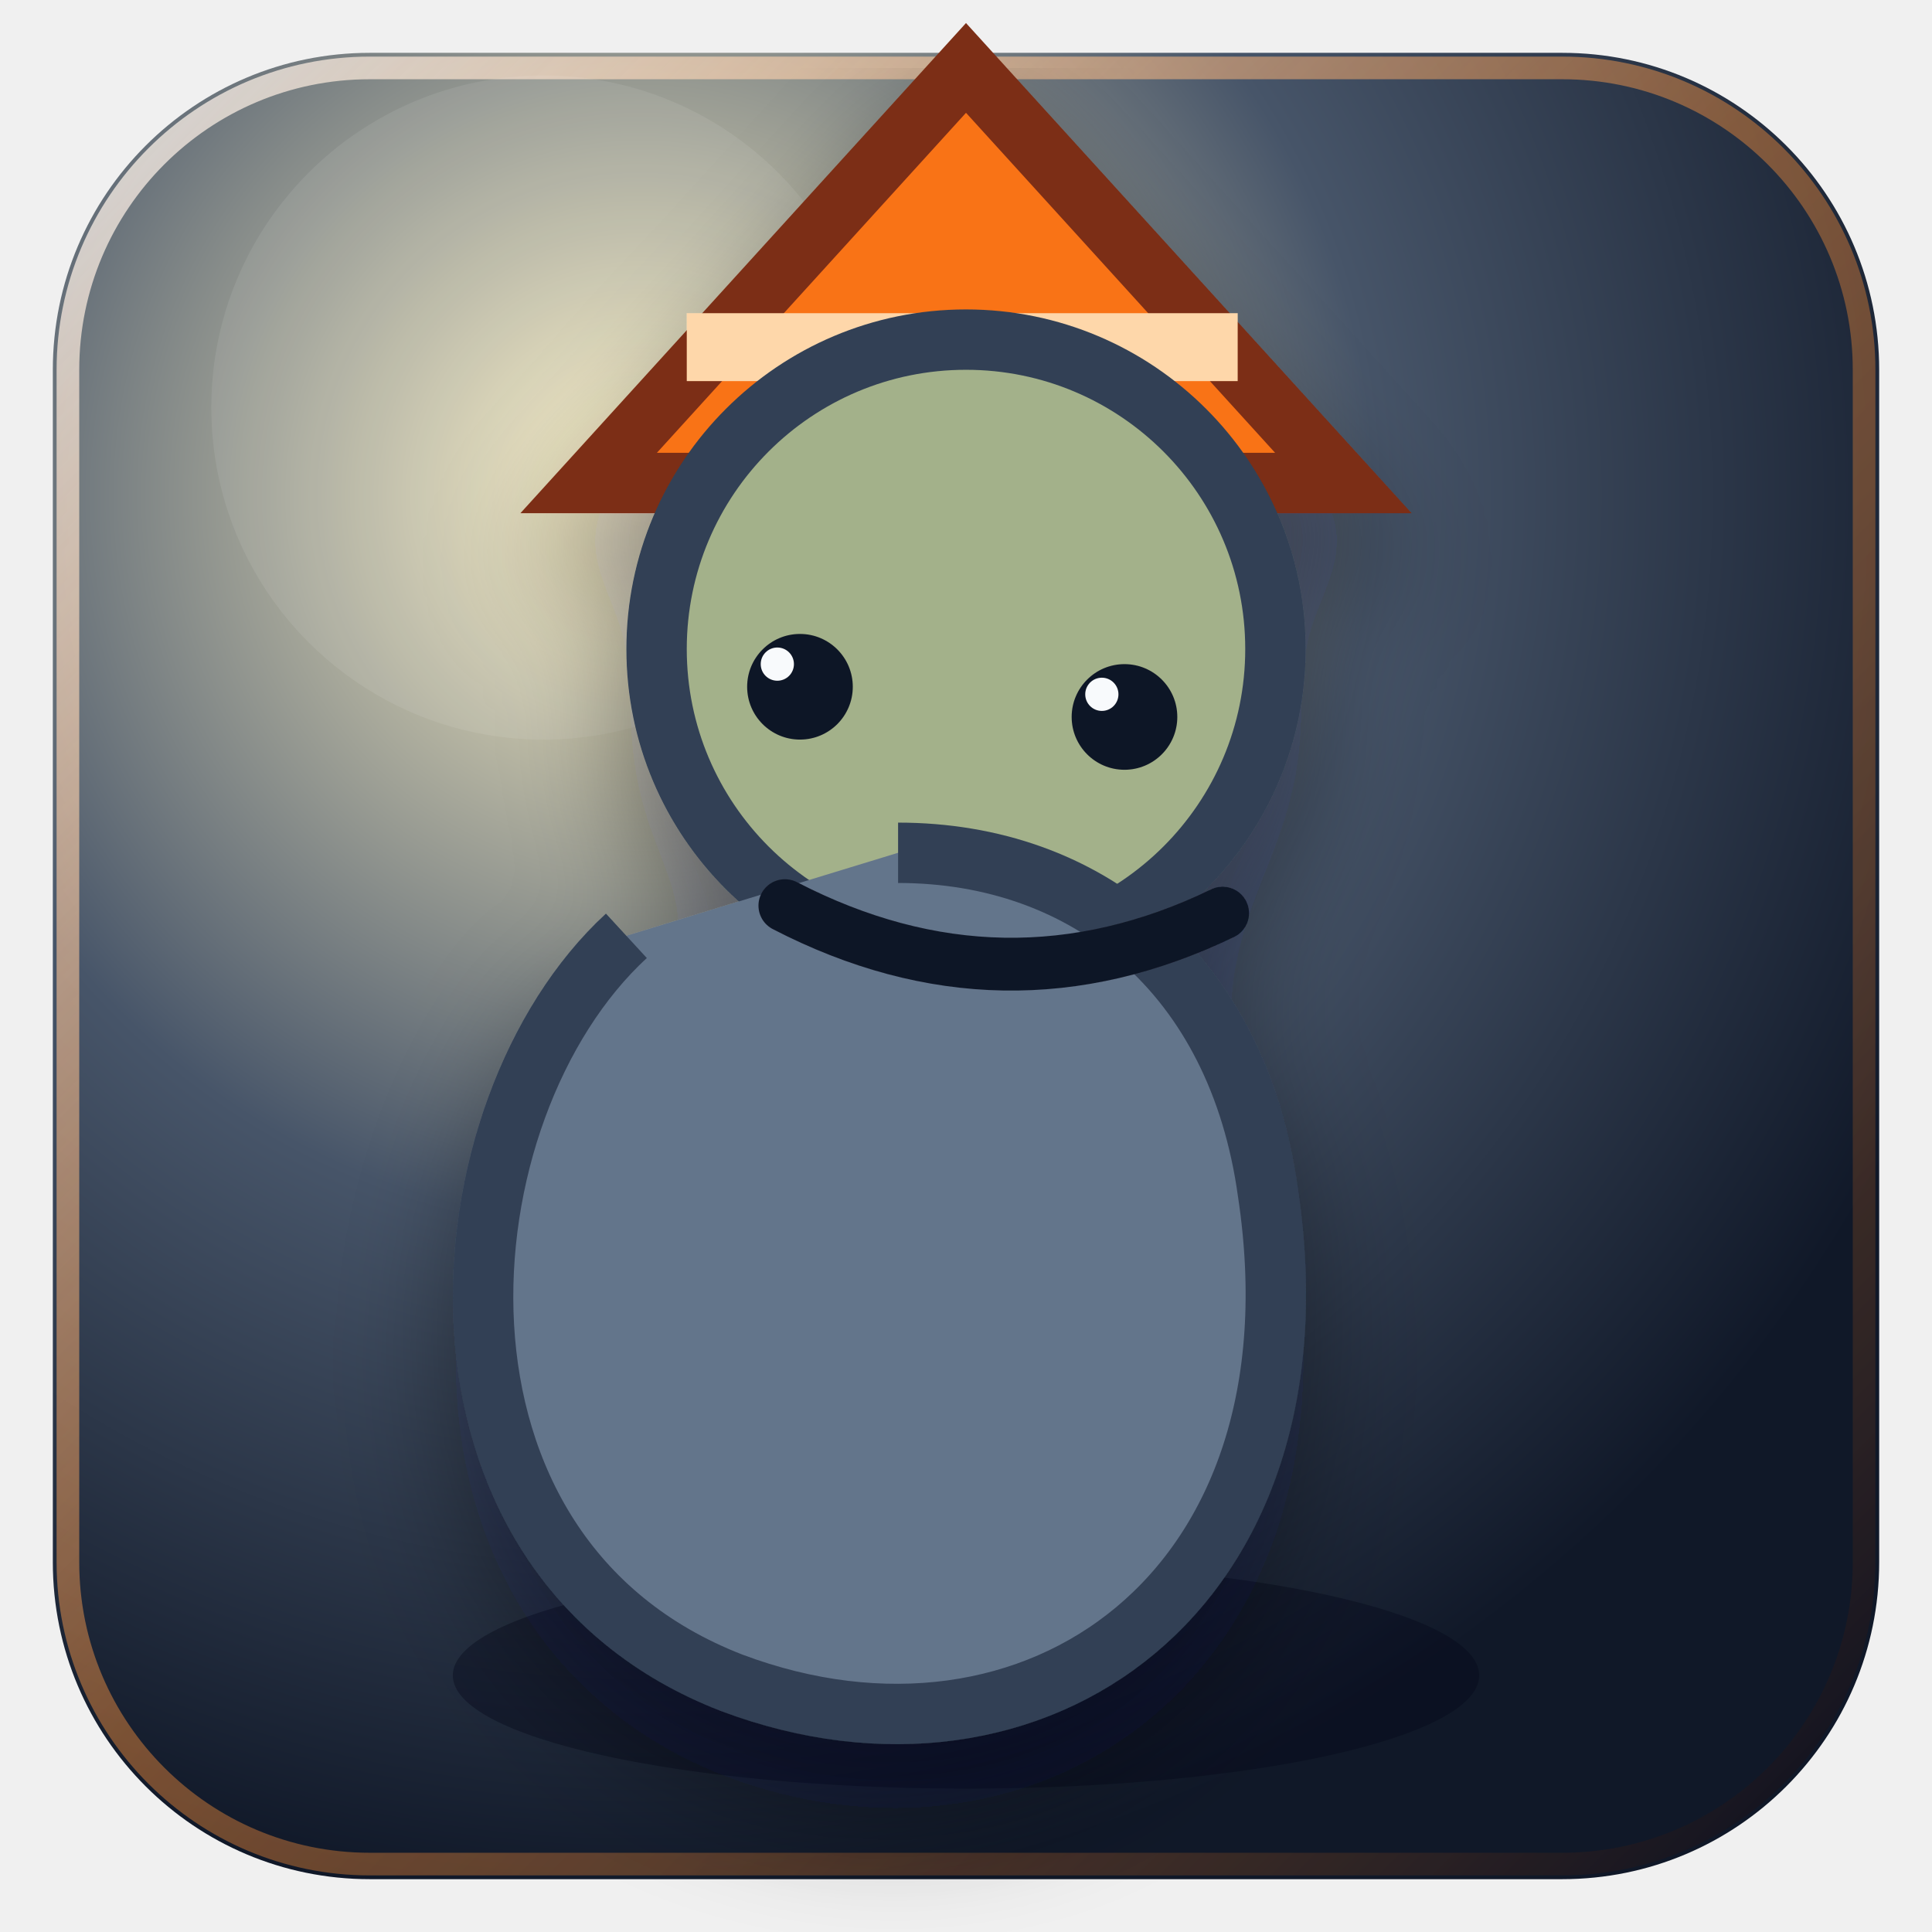
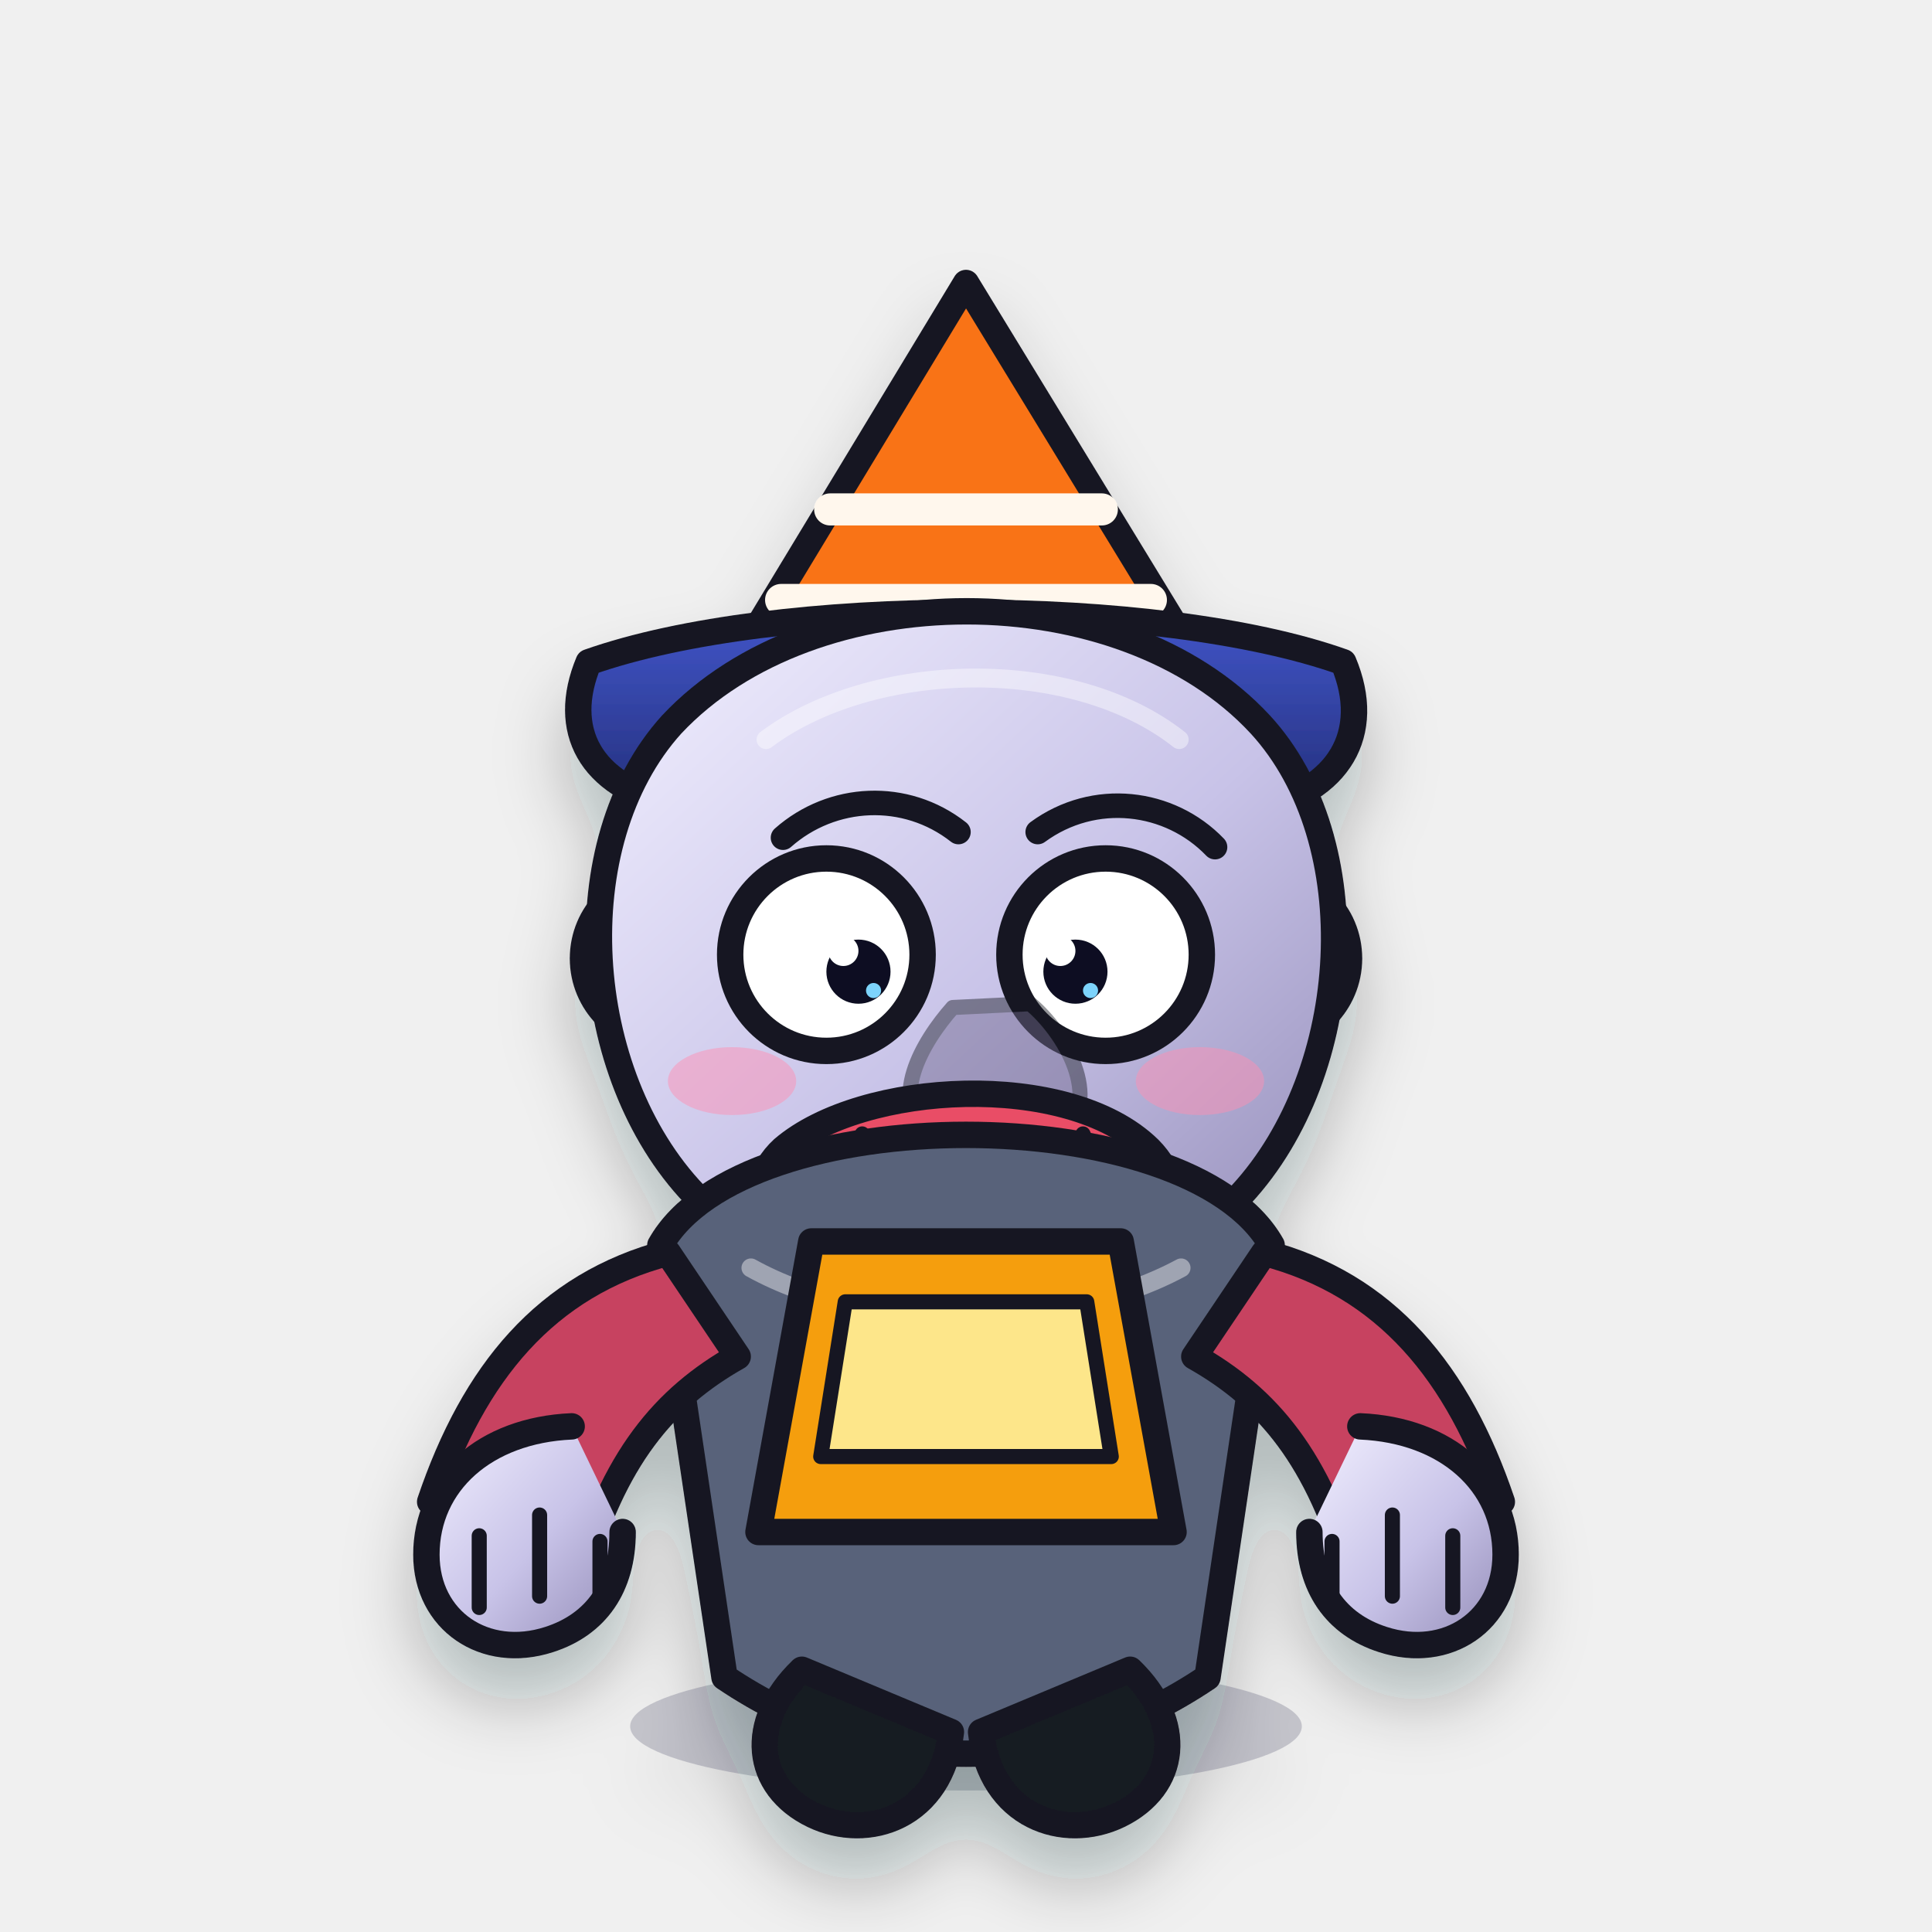
- <svg xmlns="http://www.w3.org/2000/svg" viewBox="0 0 256 256" role="img" aria-label="路障僵屍" class="premium-detail">
+ <svg xmlns="http://www.w3.org/2000/svg" viewBox="0 0 1024 1024" role="img" aria-label="路障僵屍" class="chibi-no-bg premium-detail">
  <defs>
-     <radialGradient id="bg" cx="32%" cy="24%" r="78%">
-       <stop offset="0" stop-color="#fef3c7" />
-       <stop offset="0.52" stop-color="#475569" />
-       <stop offset="1" stop-color="#101828" />
-     </radialGradient>
-     <linearGradient id="rim" x1="0" y1="0" x2="1" y2="1">
-       <stop offset="0" stop-color="#fff" stop-opacity=".95" />
-       <stop offset=".48" stop-color="#fb923c" stop-opacity=".55" />
-       <stop offset="1" stop-color="#020617" stop-opacity=".75" />
+     <linearGradient id="skin" x1="0" y1="0" x2="1" y2="1">
+       <stop offset="0" stop-color="#f2f0ff" />
+       <stop offset=".55" stop-color="#c8c3e8" />
+       <stop offset="1" stop-color="#928bb6" />
    </linearGradient>
-     <linearGradient id="metal" x1="0" y1="0" x2="1" y2="1">
-       <stop offset="0" stop-color="#f8fafc" />
-       <stop offset=".35" stop-color="#94a3b8" />
-       <stop offset=".7" stop-color="#475569" />
-       <stop offset="1" stop-color="#1e293b" />
+     <linearGradient id="leaf" x1="0" y1="0" x2="1" y2="1">
+       <stop offset="0" stop-color="#d9f99d" />
+       <stop offset=".5" stop-color="#4ade80" />
+       <stop offset="1" stop-color="#15803d" />
    </linearGradient>
-     <filter id="shadow" x="-30%" y="-30%" width="160%" height="170%">
-       <feDropShadow dx="0" dy="9" stdDeviation="8" flood-color="#020617" flood-opacity=".42" />
+     <linearGradient id="gold" x1="0" y1="0" x2="1" y2="1">
+       <stop offset="0" stop-color="#fff1a6" />
+       <stop offset=".6" stop-color="#e0ad4b" />
+       <stop offset="1" stop-color="#9a6227" />
+     </linearGradient>
+     <linearGradient id="robe" x1="0" y1="0" x2="0" y2="1">
+       <stop offset="0" stop-color="#7f8cff" />
+       <stop offset="1" stop-color="#4246ae" />
+     </linearGradient>
+     <linearGradient id="red" x1="0" y1="0" x2="0" y2="1">
+       <stop offset="0" stop-color="#ff8aa0" />
+       <stop offset="1" stop-color="#8e2440" />
+     </linearGradient>
+     <linearGradient id="blue" x1="0" y1="0" x2="0" y2="1">
+       <stop offset="0" stop-color="#4156c9" />
+       <stop offset="1" stop-color="#202970" />
+     </linearGradient>
+     <filter id="shadow" x="-40%" y="-40%" width="180%" height="180%">
+       <feDropShadow dx="0" dy="24" stdDeviation="18" flood-color="#111827" flood-opacity=".25" />
    </filter>
-     <filter id="softGlow" x="-50%" y="-50%" width="200%" height="200%">
-       <feGaussianBlur stdDeviation="5" result="blur" />
+     <filter id="glow" x="-80%" y="-80%" width="260%" height="260%">
+       <feGaussianBlur stdDeviation="10" result="b" />
      <feMerge>
-         <feMergeNode in="blur" />
+         <feMergeNode in="b" />
        <feMergeNode in="SourceGraphic" />
      </feMerge>
    </filter>
-     <style>.float{animation:float 1.8s ease-in-out infinite alternate;transform-origin:128px 154px}.run{animation:run .72s ease-in-out infinite alternate;transform-origin:128px 170px}.blink{animation:blink 3.2s infinite;transform-origin:center}.shine{animation:shine 1.4s ease-in-out infinite alternate}@keyframes float{from{transform:translateY(4px)}to{transform:translateY(-6px)}}@keyframes run{from{transform:rotate(-2.5deg) translateY(2px)}to{transform:rotate(2.5deg) translateY(-3px)}}@keyframes blink{0%,91%,100%{transform:scaleY(1)}94%{transform:scaleY(.12)}}@keyframes shine{from{opacity:.35}to{opacity:1}}</style>
+     <style>.line{stroke:#171922;stroke-width:14;stroke-linecap:round;stroke-linejoin:round}.thin{stroke:#171922;stroke-width:8;stroke-linecap:round;stroke-linejoin:round}.soft{stroke:#fff;stroke-width:10;stroke-linecap:round;opacity:.42}.float{animation:bob 1.8s ease-in-out infinite alternate;transform-origin:512px 675px}.run{animation:run .72s ease-in-out infinite alternate;transform-origin:512px 700px}.blink{animation:blink 3.4s infinite;transform-origin:center}.shine{animation:shine 1.5s ease-in-out infinite alternate}.cheek{fill:#ff8fb1;opacity:.48}@keyframes bob{from{transform:translateY(7px)}to{transform:translateY(-8px)}}@keyframes run{from{transform:translateY(6px) rotate(-2deg)}to{transform:translateY(-7px) rotate(2deg)}}@keyframes blink{0%,92%,100%{transform:scaleY(1)}95%{transform:scaleY(.12)}}@keyframes shine{from{opacity:.45}to{opacity:1}}</style>
  </defs>
-   <rect x="7" y="7" width="242" height="242" rx="42" fill="url(#bg)" />
-   <rect x="9" y="9" width="238" height="238" rx="40" fill="none" stroke="url(#rim)" stroke-width="3" opacity=".8" />
-   <circle cx="72" cy="54" r="44" fill="#fff" opacity=".08" />
-   <ellipse cx="128" cy="222" rx="68" ry="15" fill="#020617" opacity=".38" />
  <g class="run" filter="url(#shadow)">
-     <path d="M78 64l50-55 50 55z" fill="#f97316" stroke="#7c2d12" stroke-width="8" />
-     <path d="M91 46h73" stroke="#fed7aa" stroke-width="9" />
-     <circle cx="128" cy="86" r="41" fill="#a3b18a" stroke="#334155" stroke-width="8" />
-     <path d="M83 124c-25 23-30 82 14 99 40 15 79-12 71-65-4-29-24-45-49-45" fill="#64748b" stroke="#334155" stroke-width="8" />
+     <ellipse cx="512" cy="915" rx="178" ry="34" fill="#0f172a" opacity=".18" />
+     <path class="line" fill="#f97316" d="M397 340l115-190 116 190z" />
+     <path d="M440 270h144M414 318h196" stroke="#fff7ed" stroke-width="17" stroke-linecap="round" />
+     <path class="line" fill="url(#blue)" d="M312 351c99-35 302-35 400 0 16 38-3 68-44 77-95 21-216 20-313-2-42-10-58-39-43-75z" />
+     <circle class="line" cx="352" cy="508" r="43" fill="url(#skin)" />
+     <circle class="line" cx="672" cy="508" r="43" fill="url(#skin)" />
+     <path class="line" fill="url(#skin)" d="M356 384c75-80 238-80 312 0 57 62 50 184-10 249-68 74-220 74-290 0-61-64-69-186-12-249z" />
+     <path class="soft" fill="none" d="M406 392c56-42 162-45 219 0" />
+     <path d="M415 444c26-23 65-25 93-3M550 441c30-22 70-17 94 8" fill="none" stroke="#151922" stroke-width="13" stroke-linecap="round" />
    <g class="blink">
-       <circle cx="106" cy="91" r="7" fill="#111827" />
-       <circle cx="149" cy="95" r="7" fill="#111827" />
-       <circle cx="103" cy="88" r="2.2" fill="#f8fafc" />
-       <circle cx="146" cy="92" r="2.2" fill="#f8fafc" />
+       <circle class="line" cx="438" cy="506" r="51" fill="#fff" />
+       <circle class="line" cx="586" cy="506" r="51" fill="#fff" />
+       <circle cx="455" cy="515" r="17" fill="#0b1020" />
+       <circle cx="570" cy="515" r="17" fill="#0b1020" />
+       <circle cx="447" cy="504" r="8" fill="#fff" />
+       <circle cx="562" cy="504" r="8" fill="#fff" />
+       <circle cx="463" cy="525" r="4" fill="#7dd3fc" />
+       <circle cx="578" cy="525" r="4" fill="#7dd3fc" />
    </g>
-     <path d="M104 120q29 15 58 1" stroke="#111827" stroke-width="7" fill="none" stroke-linecap="round" />
+     <ellipse class="cheek" cx="388" cy="573" rx="34" ry="18" />
+     <ellipse class="cheek" cx="636" cy="573" rx="34" ry="18" />
+     <path class="thin" fill="#6f668c" opacity=".45" d="M505 534c-16 18-35 50-12 68 18 15 53 15 70 0 22-20 1-55-17-70z" />
+     <path class="line" fill="#e94d66" d="M415 609c42-36 151-42 194 0 24 24 15 65-20 82-44 22-110 21-153-1-35-18-45-59-21-81z" />
+     <path class="thin" fill="#fffaf0" d="M457 601l25 55h-50zM574 601l-25 55h50z" />
+     <path d="M466 674q47-16 92 0" fill="none" stroke="#a82740" stroke-width="7" stroke-linecap="round" />
+     <path class="line" fill="#59627a" d="M350 660c44-78 280-78 324 0l-34 229c-80 54-176 54-256 0z" />
+     <path class="soft" fill="none" d="M398 672c63 35 165 34 228 0" />
+     <path class="line" fill="#f59e0b" d="M430 658h164l28 154H402z" />
+     <path class="thin" fill="#fde68a" d="M448 690h128l13 82H435z" />
+     <path class="line" fill="#c74361" d="M354 664c-65 17-103 64-126 132l79 41c18-64 45-96 84-118z" />
+     <path class="line" fill="#c74361" d="M670 664c65 17 103 64 126 132l-79 41c-18-64-45-96-84-118z" />
+     <path class="line" fill="url(#skin)" d="M303 756c-46 2-77 30-77 68 0 35 31 56 65 45 25-8 39-28 39-57" />
+     <path class="line" fill="url(#skin)" d="M721 756c46 2 77 30 77 68 0 35-31 56-65 45-25-8-39-28-39-57" />
+     <path d="M254 814v38M286 803v43M318 817v34M738 803v43M770 814v38M706 817v34" class="thin" fill="none" />
+     <path class="line" fill="#171b24" d="M425 885c-29 28-25 62 6 77 29 14 68 1 73-44zM599 885c29 28 25 62-6 77-29 14-68 1-73-44z" />
  </g>
</svg>
